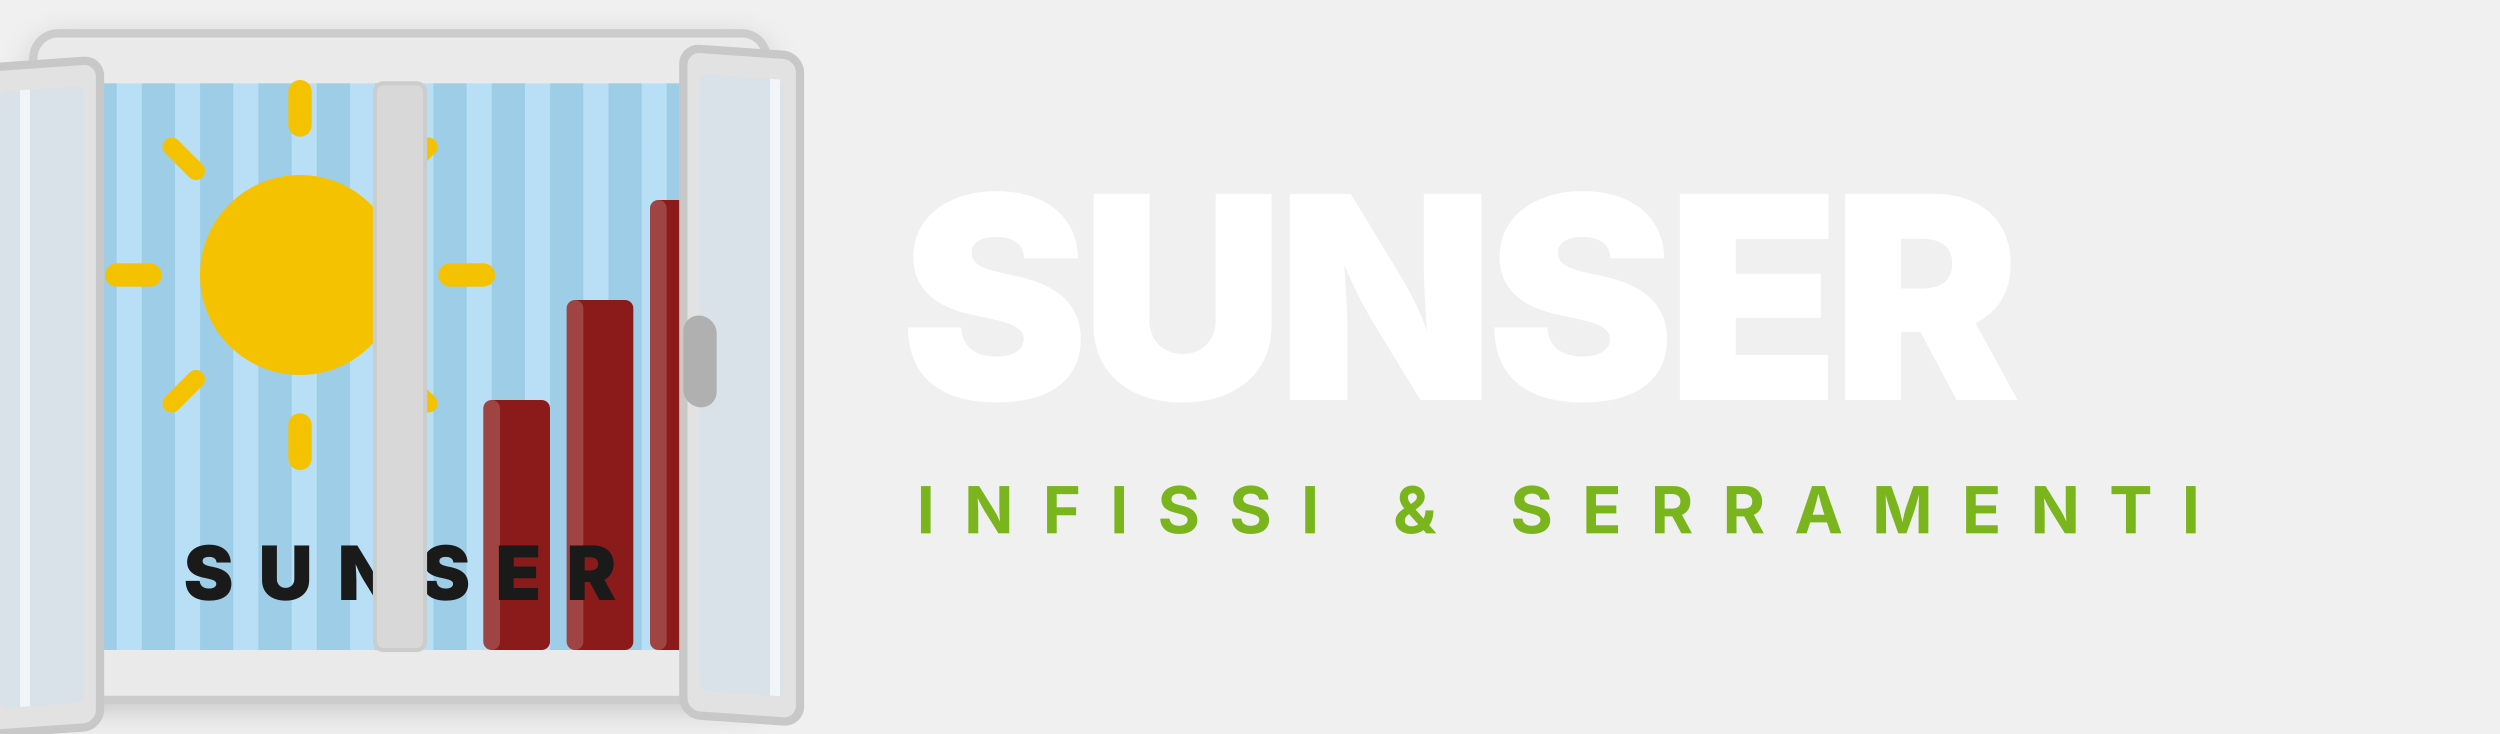
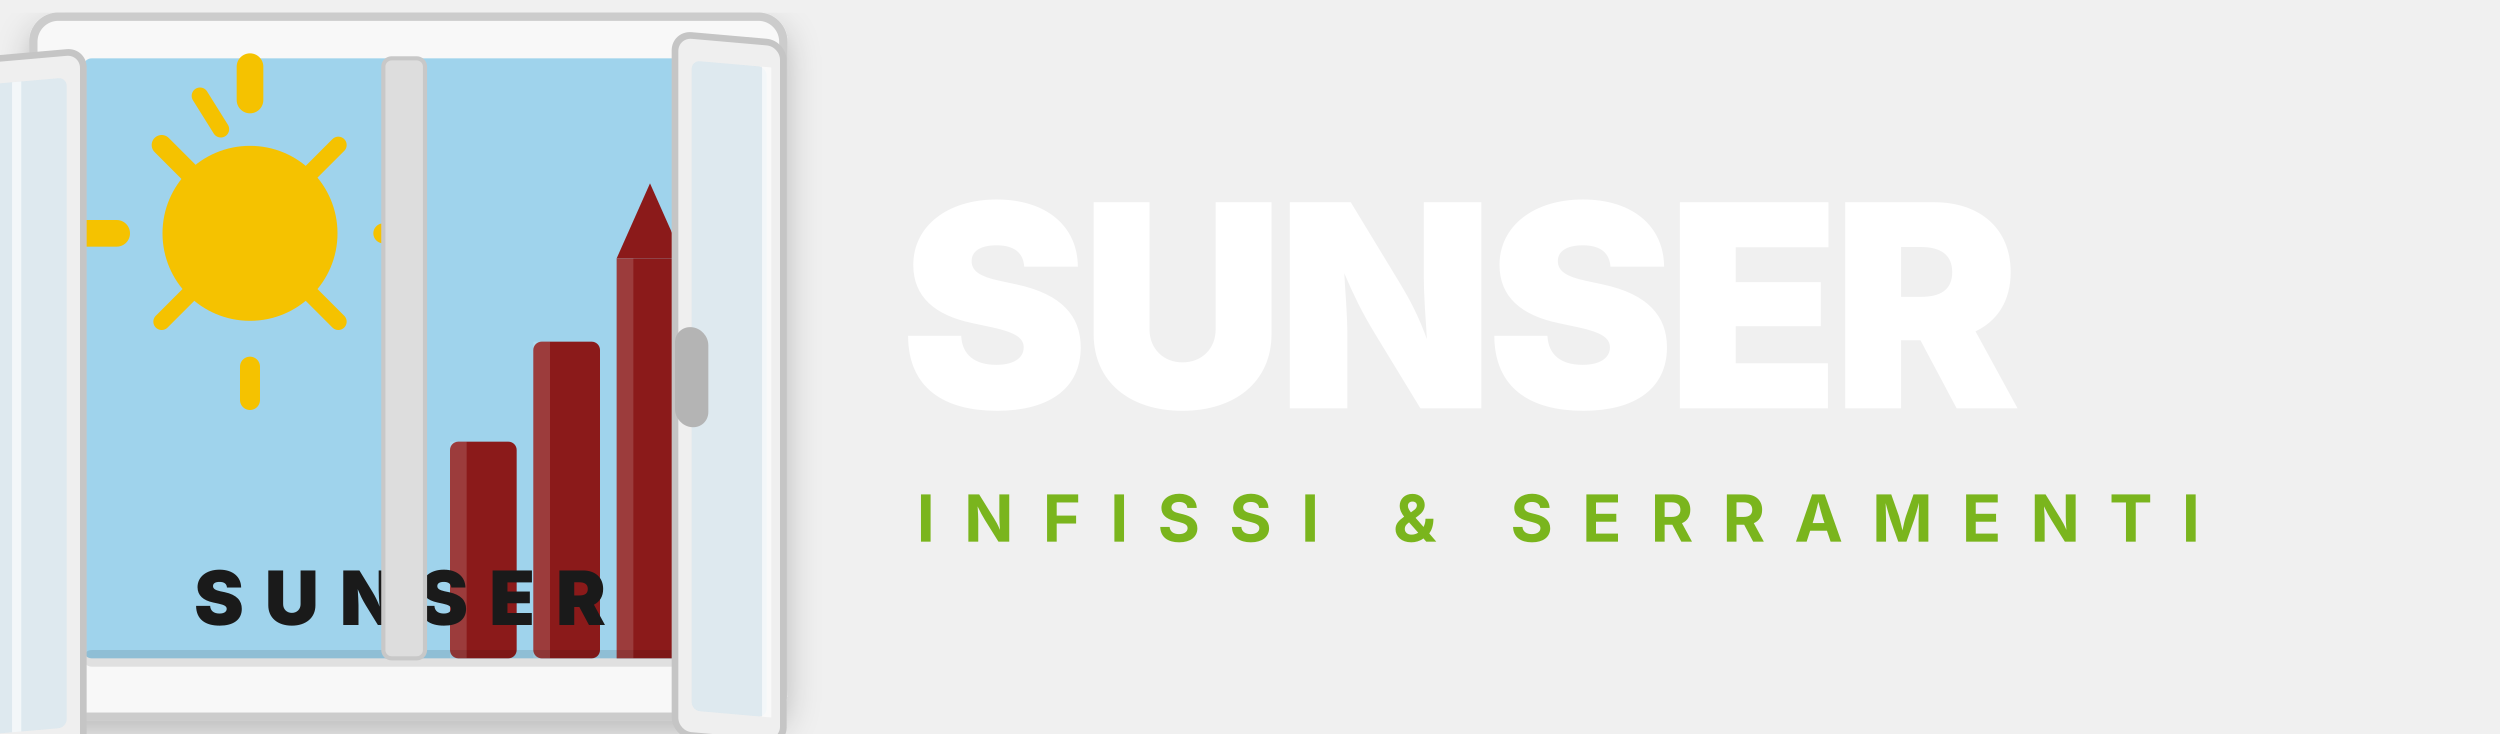
<svg xmlns="http://www.w3.org/2000/svg" viewBox="0 0 300 88" width="300" height="88" role="img" aria-label="Sunser — Infissi e Serramenti">
  <defs>
-     <pattern id="stripes" x="0" y="0" width="7" height="100" patternUnits="userSpaceOnUse">
-       <rect width="7" height="100" fill="#9ecde8" />
-       <rect width="3" height="100" fill="#b8dff5" />
-     </pattern>
-     <filter id="shadow" x="-10%" y="-10%" width="120%" height="120%">
-       <feDropShadow dx="0" dy="1" stdDeviation="2" flood-color="rgba(0,0,0,0.2)" />
+     <filter id="wsh" x="-8%" y="-8%" width="116%" height="116%">
+       <feDropShadow dx="0" dy="1.5" stdDeviation="2" flood-color="rgba(0,0,0,.22)" />
    </filter>
  </defs>
-   <rect x="4" y="4" width="88" height="80" rx="3" fill="#d4d4d4" filter="url(#shadow)" />
-   <rect x="4" y="4" width="88" height="80" rx="3" fill="#eaeaea" stroke="#cccccc" stroke-width="1" />
-   <rect x="10" y="10" width="76" height="68" rx="1" fill="url(#stripes)" />
-   <circle cx="36" cy="33" r="12" fill="#f5c200" />
-   <line x1="36" y1="15" x2="36" y2="11" stroke="#f5c200" stroke-width="2.8" stroke-linecap="round" />
-   <line x1="36" y1="51" x2="36" y2="55" stroke="#f5c200" stroke-width="2.8" stroke-linecap="round" />
-   <line x1="18" y1="33" x2="14" y2="33" stroke="#f5c200" stroke-width="2.8" stroke-linecap="round" />
-   <line x1="54" y1="33" x2="58" y2="33" stroke="#f5c200" stroke-width="2.8" stroke-linecap="round" />
-   <line x1="23.5" y1="20.5" x2="20.6" y2="17.6" stroke="#f5c200" stroke-width="2.2" stroke-linecap="round" />
-   <line x1="48.5" y1="45.5" x2="51.4" y2="48.4" stroke="#f5c200" stroke-width="2.2" stroke-linecap="round" />
-   <line x1="48.5" y1="20.5" x2="51.4" y2="17.6" stroke="#f5c200" stroke-width="2.2" stroke-linecap="round" />
-   <line x1="23.5" y1="45.5" x2="20.6" y2="48.4" stroke="#f5c200" stroke-width="2.2" stroke-linecap="round" />
-   <rect x="58" y="48" width="8" height="30" rx="1" fill="#8b1a1a" />
-   <rect x="68" y="36" width="8" height="42" rx="1" fill="#8b1a1a" />
-   <rect x="78" y="24" width="8" height="54" rx="1" fill="#8b1a1a" />
-   <rect x="58" y="48" width="2" height="30" rx="1" fill="rgba(255,255,255,0.18)" />
-   <rect x="68" y="36" width="2" height="42" rx="1" fill="rgba(255,255,255,0.18)" />
-   <rect x="78" y="24" width="2" height="54" rx="1" fill="rgba(255,255,255,0.18)" />
-   <text x="48" y="72" font-family="Inter,Arial Black,sans-serif" font-size="9" font-weight="900" letter-spacing="3" fill="#1a1a1a" text-anchor="middle">SUNSER</text>
-   <g transform="skewY(-4) translate(-6,4)">
-     <rect x="4" y="4" width="14" height="80" rx="2" fill="#e2e2e2" stroke="#c8c8c8" stroke-width="1" />
-     <rect x="6" y="7" width="10" height="74" rx="1" fill="rgba(190,225,245,0.3)" />
-     <line x1="9" y1="7" x2="9" y2="81" stroke="rgba(255,255,255,0.65)" stroke-width="1.2" />
+   <rect x="4" y="2" width="90" height="84" rx="3" fill="#f8f8f8" stroke="#ccc" stroke-width="1" filter="url(#wsh)" />
+   <rect x="10" y="7" width="78" height="72" rx="1" fill="#9fd3ec" />
+   <circle cx="30" cy="28" r="10.5" fill="#f5c200" />
+   <line x1="30" y1="12" x2="30" y2="8" stroke="#f5c200" stroke-width="3.2" stroke-linecap="round" />
+   <line x1="30" y1="44" x2="30" y2="48" stroke="#f5c200" stroke-width="2.4" stroke-linecap="round" />
+   <line x1="14" y1="28" x2="10" y2="28" stroke="#f5c200" stroke-width="3.2" stroke-linecap="round" />
+   <line x1="46" y1="28" x2="50" y2="28" stroke="#f5c200" stroke-width="2.4" stroke-linecap="round" />
+   <line x1="22.6" y1="20.6" x2="19.4" y2="17.4" stroke="#f5c200" stroke-width="2.4" stroke-linecap="round" />
+   <line x1="37.4" y1="35.4" x2="40.6" y2="38.6" stroke="#f5c200" stroke-width="2" stroke-linecap="round" />
+   <line x1="37.4" y1="20.6" x2="40.6" y2="17.4" stroke="#f5c200" stroke-width="2" stroke-linecap="round" />
+   <line x1="22.6" y1="35.4" x2="19.4" y2="38.6" stroke="#f5c200" stroke-width="2" stroke-linecap="round" />
+   <line x1="26.5" y1="15.5" x2="24" y2="11.5" stroke="#f5c200" stroke-width="2" stroke-linecap="round" />
+   <rect x="54" y="53" width="8" height="26" rx="1" fill="#8b1a1a" />
+   <rect x="54" y="53" width="2" height="26" fill="rgba(255,255,255,.15)" />
+   <rect x="64" y="41" width="8" height="38" rx="1" fill="#8b1a1a" />
+   <rect x="64" y="41" width="2" height="38" fill="rgba(255,255,255,.15)" />
+   <rect x="74" y="31" width="8" height="48" rx="0" fill="#8b1a1a" />
+   <polygon points="78,22 74,31 82,31" fill="#8b1a1a" />
+   <rect x="74" y="31" width="2" height="48" fill="rgba(255,255,255,.15)" />
+   <rect x="10" y="78" width="78" height="2" rx="1" fill="rgba(0,0,0,.1)" />
+   <text x="48" y="75" font-family="Inter,Arial Black,sans-serif" font-size="9" font-weight="900" letter-spacing="2.5" fill="#1a1a1a" text-anchor="middle">SUNSER</text>
+   <rect x="46" y="7" width="5" height="72" rx="1" fill="#ddd" stroke="#c8c8c8" stroke-width=".5" />
+   <g transform="skewY(-5) translate(-7,5)">
+     <rect x="4" y="2" width="13" height="84" rx="2" fill="#efefef" stroke="#c5c5c5" stroke-width=".8" />
+     <rect x="6" y="5" width="9" height="78" rx="1" fill="rgba(159,211,236,.22)" />
+     <line x1="9" y1="5" x2="9" y2="83" stroke="rgba(255,255,255,.65)" stroke-width="1.1" />
  </g>
-   <g transform="skewY(4) translate(82,-4)">
-     <rect x="0" y="4" width="14" height="80" rx="2" fill="#e2e2e2" stroke="#c8c8c8" stroke-width="1" />
-     <rect x="2" y="7" width="10" height="74" rx="1" fill="rgba(190,225,245,0.3)" />
-     <line x1="11" y1="7" x2="11" y2="81" stroke="rgba(255,255,255,0.65)" stroke-width="1.2" />
-     <rect x="0" y="36" width="4" height="11" rx="2" fill="#b0b0b0" />
+   <g transform="skewY(5) translate(81,-5)">
+     <rect x="0" y="2" width="13" height="84" rx="2" fill="#efefef" stroke="#c5c5c5" stroke-width=".8" />
+     <rect x="2" y="5" width="9" height="78" rx="1" fill="rgba(159,211,236,.22)" />
+     <line x1="11" y1="5" x2="11" y2="83" stroke="rgba(255,255,255,.65)" stroke-width="1.1" />
+     <rect x="0" y="37" width="4" height="12" rx="2" fill="#b4b4b4" />
  </g>
-   <rect x="45" y="10" width="6" height="68" rx="1" fill="#d8d8d8" stroke="#ccc" stroke-width=".5" />
-   <text x="108" y="48" font-family="Inter,Arial Black,sans-serif" font-size="34" font-weight="900" letter-spacing="-1" fill="#ffffff">SUNSER</text>
-   <text x="110" y="64" font-family="Inter,Arial,sans-serif" font-size="7.8" font-weight="700" letter-spacing="3.5" fill="#7ab51d">INFISSI &amp; SERRAMENTI</text>
+   <text x="108" y="49" font-family="Inter,Arial Black,sans-serif" font-size="34" font-weight="900" letter-spacing="-1" fill="#ffffff">SUNSER</text>
+   <text x="110" y="65" font-family="Inter,Arial,sans-serif" font-size="7.8" font-weight="700" letter-spacing="3.5" fill="#7ab51d">INFISSI &amp; SERRAMENTI</text>
</svg>
